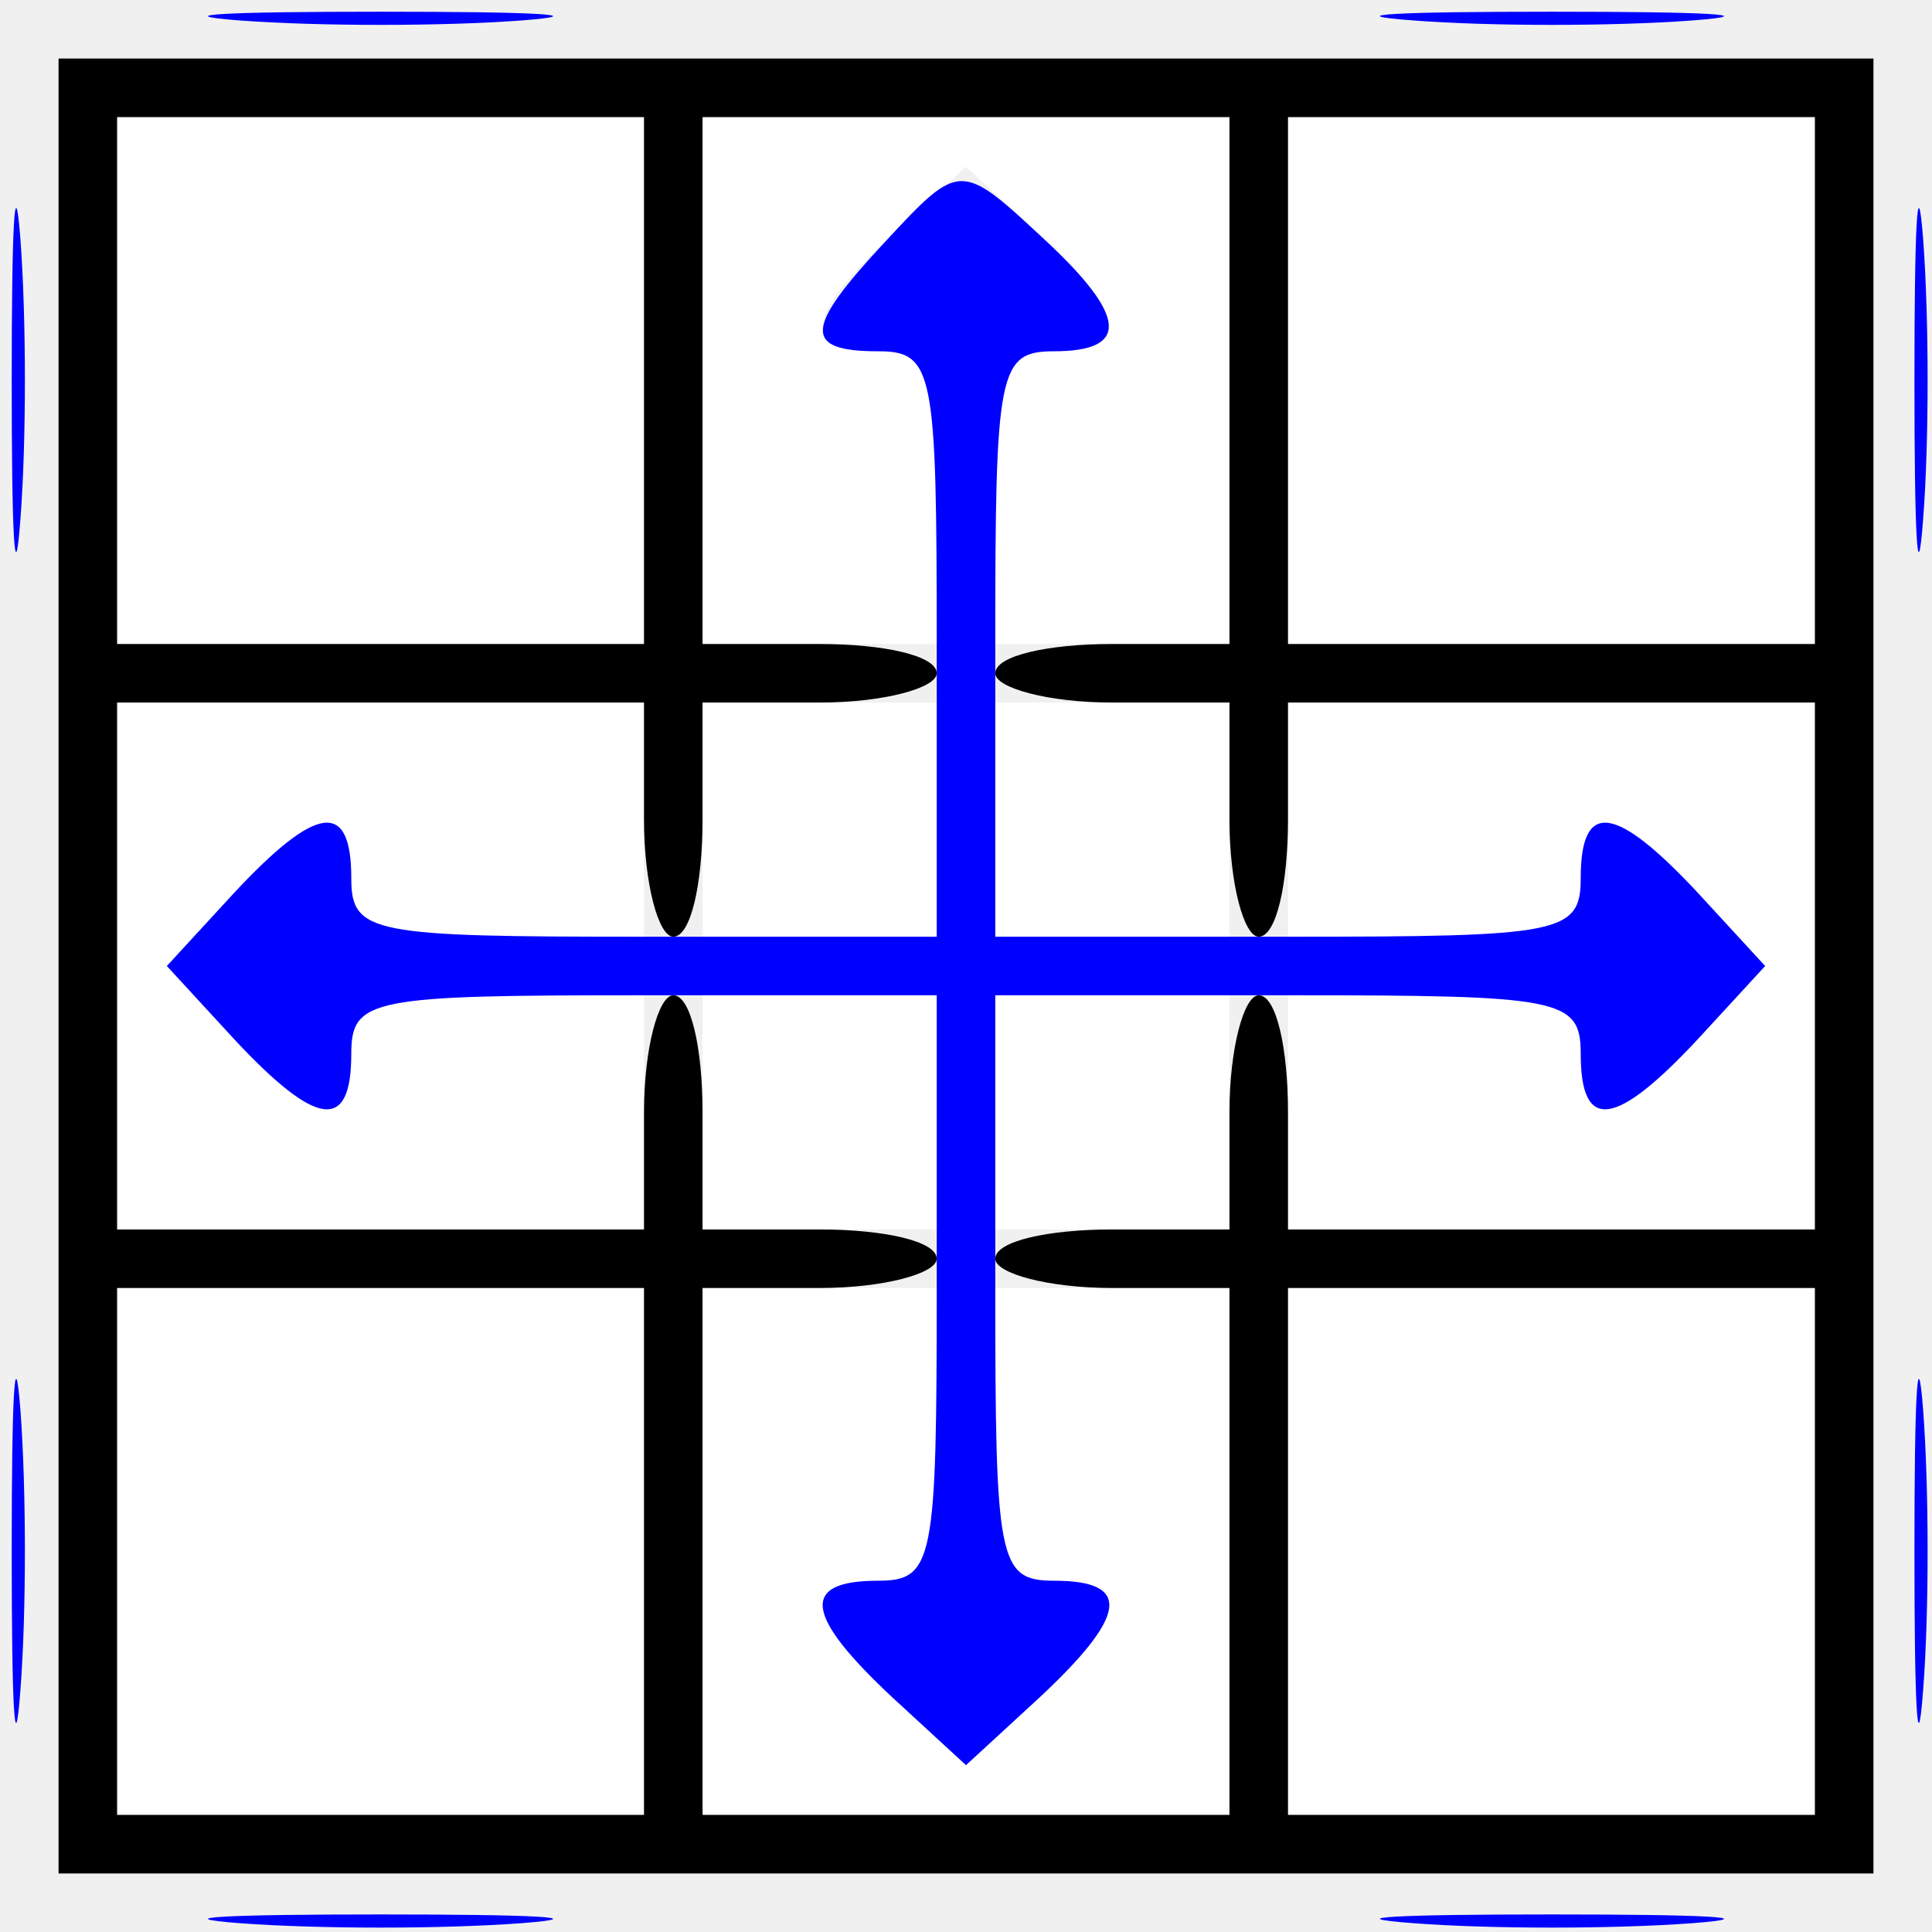
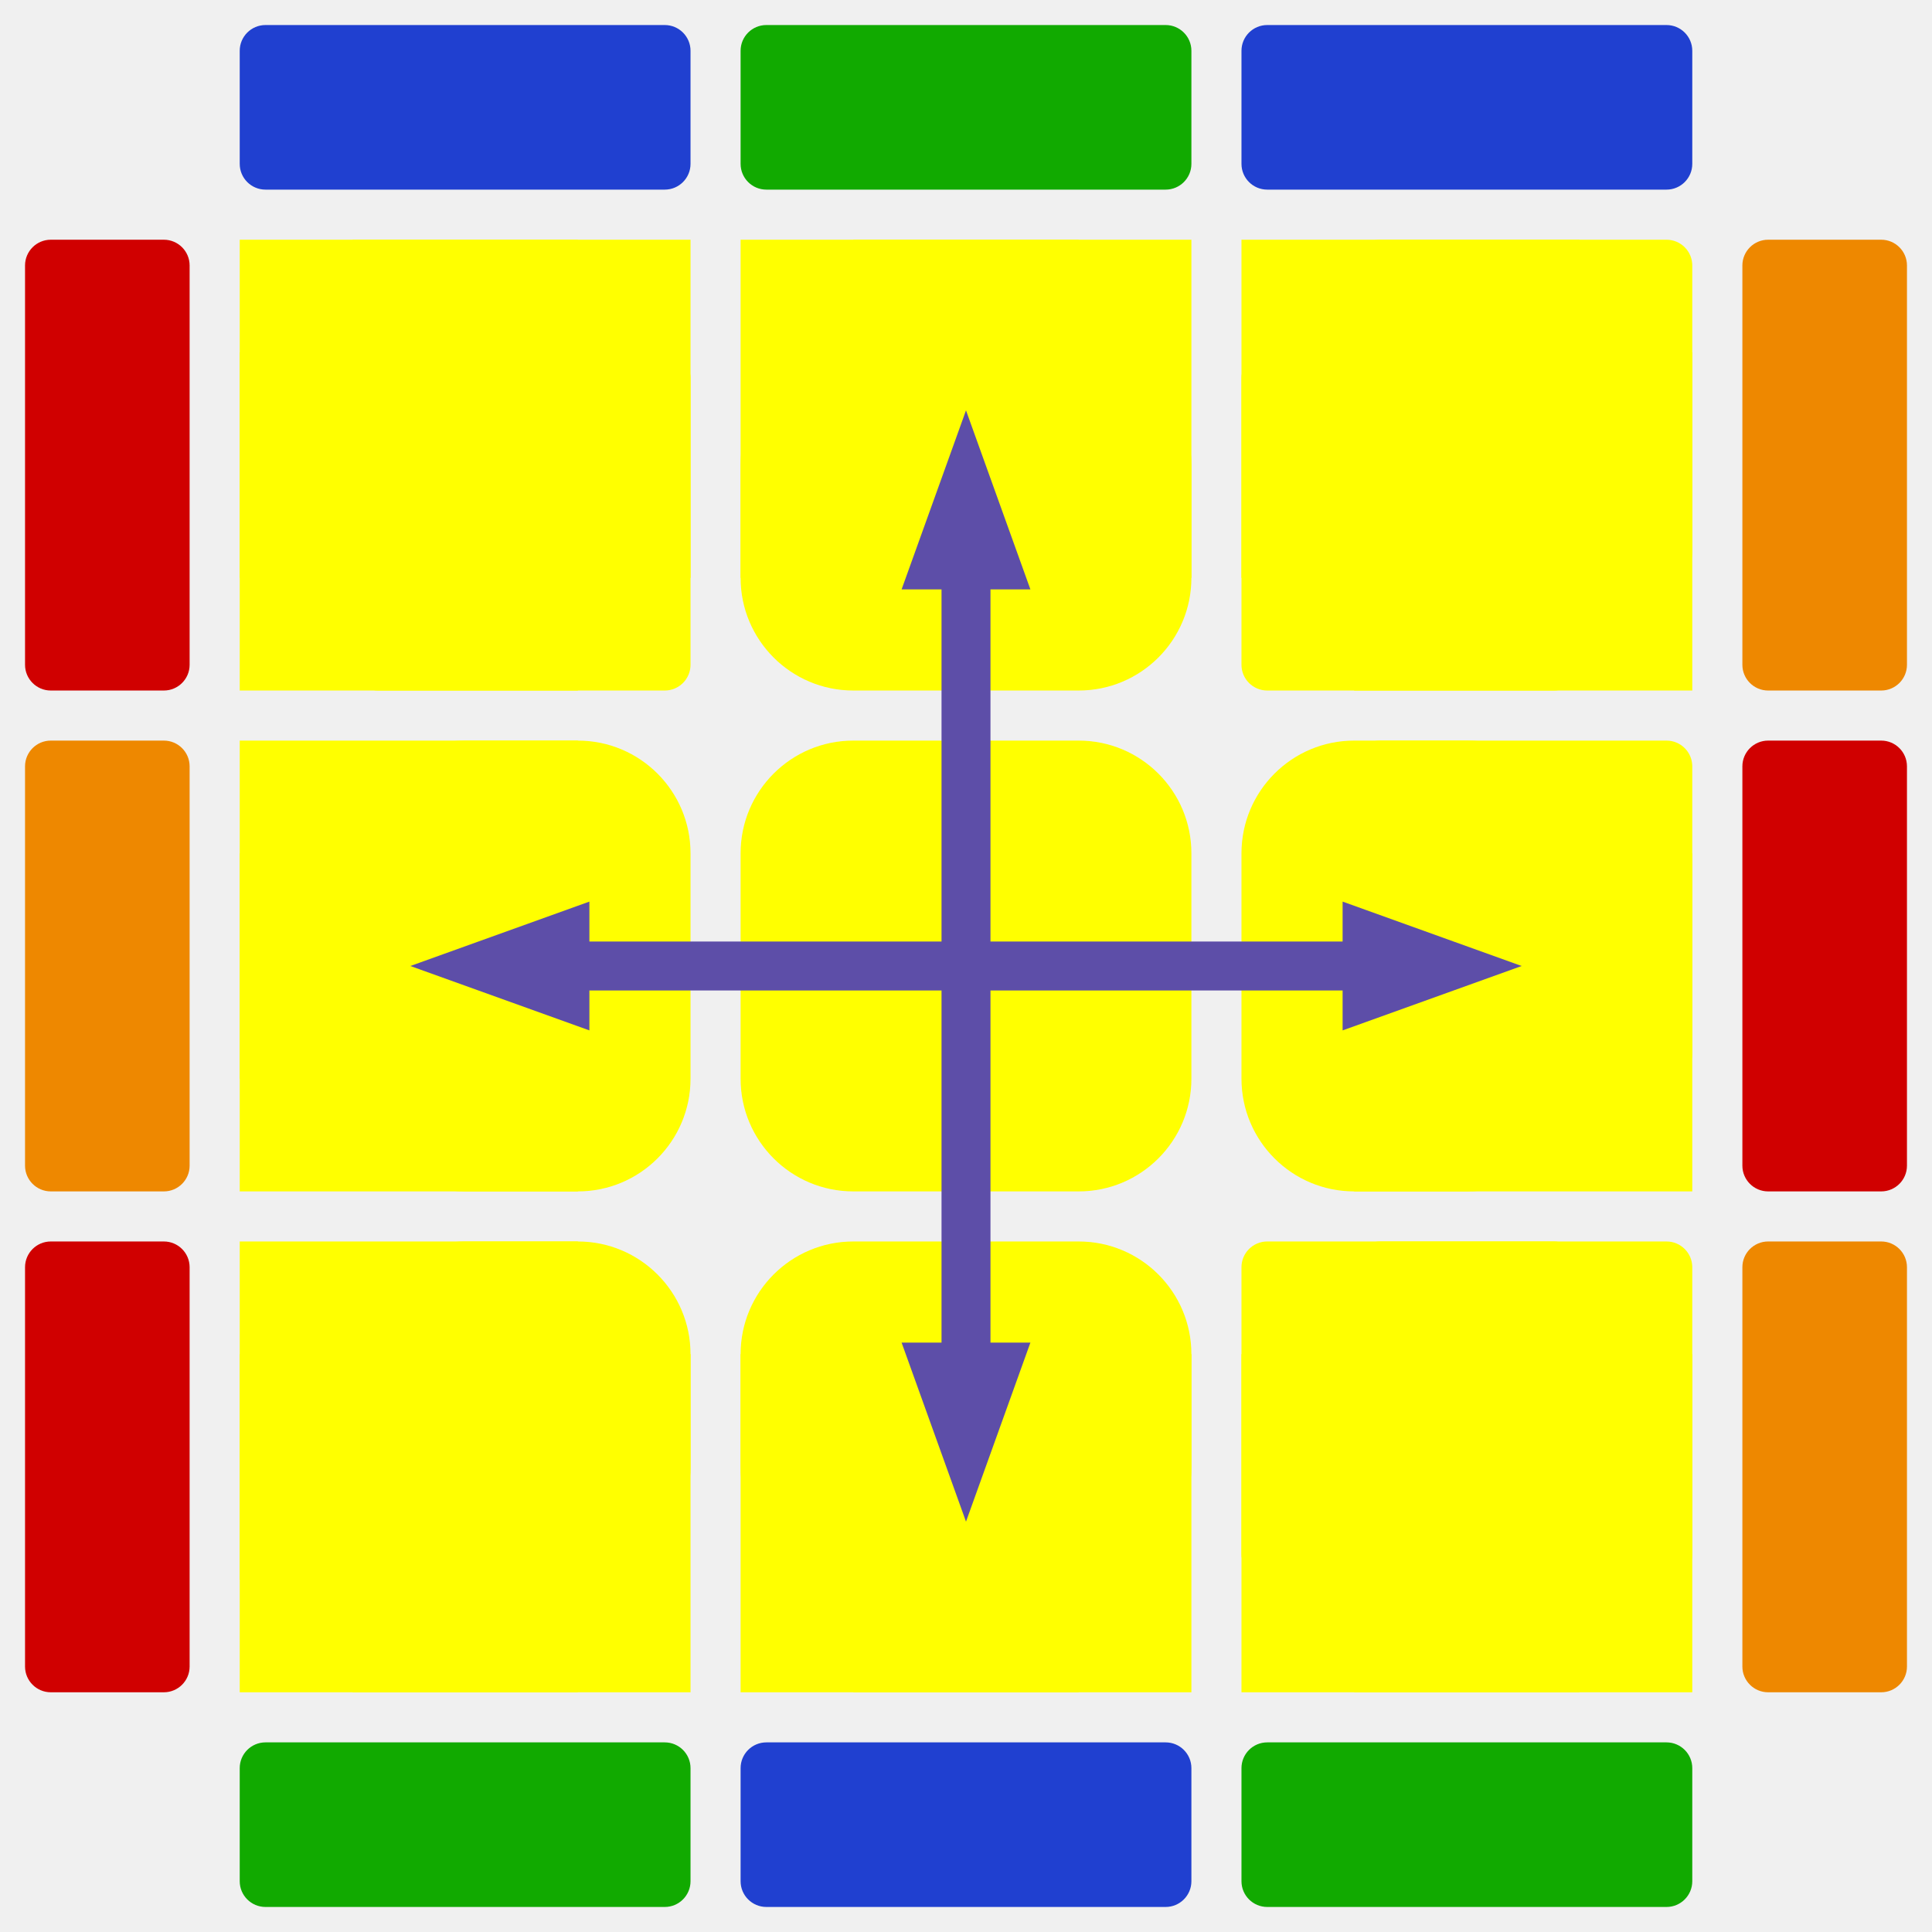
- <svg xmlns="http://www.w3.org/2000/svg" viewBox="0 0 66 66" width="66" height="66">
-   <g transform="translate(0,66) scale(0.1,-0.1)">
-     <path fill="#ffffff" d="M40 530 l0 -90 90 0 90 0 0 90 0 90 -90 0 -90 0 0 -90z M240 530 l0 -90 40 0 40 0 0 50 c0 43 -3 50 -20 50 -27 0 -25 12 5 40 l25 23 25 -23 c30 -28 32 -40 5 -40 -17 0 -20 -7 -20 -50 l0 -50 40 0 40 0 0 90 0 90 -90 0 -90 0 0 -90z M440 530 l0 -90 90 0 90 0 0 90 0 90 -90 0 -90 0 0 -90z M40 330 l0 -90 90 0 90 0 0 40 0 40 -50 0 c-43 0 -50 -3 -50 -20 0 -27 -12 -25 -40 5 l-23 25 23 25 c28 30 40 32 40 5 0 -17 7 -20 50 -20 l50 0 0 40 0 40 -90 0 -90 0 0 -90z M240 380 l0 -40 40 0 40 0 0 40 0 40 -40 0 -40 0 0 -40z M340 380 l0 -40 40 0 40 0 0 40 0 40 -40 0 -40 0 0 -40z M440 380 l0 -40 50 0 c43 0 50 3 50 20 0 27 12 25 40 -5 l23 -25 -23 -25 c-28 -30 -40 -32 -40 -5 0 17 -7 20 -50 20 l-50 0 0 -40 0 -40 90 0 90 0 0 90 0 90 -90 0 -90 0 0 -40z M240 280 l0 -40 40 0 40 0 0 40 0 40 -40 0 -40 0 0 -40z M340 280 l0 -40 40 0 40 0 0 40 0 40 -40 0 -40 0 0 -40z M40 130 l0 -90 90 0 90 0 0 90 0 90 -90 0 -90 0 0 -90z M240 130 l0 -90 90 0 90 0 0 90 0 90 -40 0 -40 0 0 -50 c0 -43 3 -50 20 -50 27 0 25 -12 -5 -40 l-25 -23 -25 23 c-30 28 -32 40 -5 40 17 0 20 7 20 50 l0 50 -40 0 -40 0 0 -90z M440 130 l0 -90 90 0 90 0 0 90 0 90 -90 0 -90 0 0 -90z" />
-     <path fill="#000000" d="M20 330 l0 -310 310 0 310 0 0 310 0 310 -310 0 -310 0 0 -310z m200 200 l0 -90 -90 0 -90 0 0 90 0 90 90 0 90 0 0 -90z m200 0 l0 -90 -40 0 c-22 0 -40 -4 -40 -10 0 -5 18 -10 40 -10 l40 0 0 -40 c0 -22 5 -40 10 -40 6 0 10 18 10 40 l0 40 90 0 90 0 0 -90 0 -90 -90 0 -90 0 0 40 c0 22 -4 40 -10 40 -5 0 -10 -18 -10 -40 l0 -40 -40 0 c-22 0 -40 -4 -40 -10 0 -5 18 -10 40 -10 l40 0 0 -90 0 -90 -90 0 -90 0 0 90 0 90 40 0 c22 0 40 5 40 10 0 6 -18 10 -40 10 l-40 0 0 40 c0 22 -4 40 -10 40 -5 0 -10 -18 -10 -40 l0 -40 -90 0 -90 0 0 90 0 90 90 0 90 0 0 -40 c0 -22 5 -40 10 -40 6 0 10 18 10 40 l0 40 40 0 c22 0 40 5 40 10 0 6 -18 10 -40 10 l-40 0 0 90 0 90 90 0 90 0 0 -90z m200 0 l0 -90 -90 0 -90 0 0 90 0 90 90 0 90 0 0 -90z m-400 -400 l0 -90 -90 0 -90 0 0 90 0 90 90 0 90 0 0 -90z m400 0 l0 -90 -90 0 -90 0 0 90 0 90 90 0 90 0 0 -90z" />
-     <path fill="#0000ff" d="M82 653 c27 -2 69 -2 96 0 26 2 4 3 -48 3 -52 0 -74 -1 -48 -3z M483 653 c26 -2 68 -2 95 0 26 2 4 3 -48 3 -52 0 -74 -1 -47 -3z M4 530 c0 -52 1 -74 3 -47 2 26 2 68 0 95 -2 26 -3 4 -3 -48z M654 530 c0 -52 1 -74 3 -47 2 26 2 68 0 95 -2 26 -3 4 -3 -48z M302 577 c-27 -29 -28 -37 -2 -37 19 0 20 -7 20 -100 l0 -100 -100 0 c-93 0 -100 1 -100 20 0 27 -12 25 -40 -5 l-23 -25 23 -25 c28 -30 40 -32 40 -5 0 19 7 20 100 20 l100 0 0 -100 c0 -93 -1 -100 -20 -100 -27 0 -25 -12 5 -40 l25 -23 25 23 c30 28 32 40 5 40 -19 0 -20 7 -20 100 l0 100 100 0 c93 0 100 -1 100 -20 0 -27 12 -25 40 5 l23 25 -23 25 c-28 30 -40 32 -40 5 0 -19 -7 -20 -100 -20 l-100 0 0 100 c0 93 1 100 20 100 26 0 25 12 -3 38 -29 27 -29 27 -55 -1z M4 130 c0 -52 1 -74 3 -47 2 26 2 68 0 95 -2 26 -3 4 -3 -48z M654 130 c0 -52 1 -74 3 -47 2 26 2 68 0 95 -2 26 -3 4 -3 -48z M82 3 c27 -2 69 -2 96 0 26 2 4 3 -48 3 -52 0 -74 -1 -48 -3z M483 3 c26 -2 68 -2 95 0 26 2 4 3 -48 3 -52 0 -74 -1 -47 -3z" />
-   </g>
+ <svg xmlns="http://www.w3.org/2000/svg" version="1.1" viewBox="0 0 75 75" width="75" height="75">
+   <rect width="13.125" height="13.125" x="9.306" y="9.306" rx="0" ry="0" fill="#ffff00" />
+   <rect width="13.125" height="13.125" x="9.306" y="13.681" rx="0" ry="0" fill="#ffff00" />
+   <rect width="13.125" height="13.125" x="13.681" y="9.306" rx="0" ry="0" fill="#ffff00" />
+   <rect width="13.125" height="13.125" x="13.681" y="13.681" rx="1" ry="1" fill="#ffff00" />
+   <rect width="13.125" height="13.125" x="9.306" y="28.75" rx="0" ry="0" fill="#ffff00" />
+   <rect width="13.125" height="13.125" x="9.306" y="33.125" rx="0" ry="0" fill="#ffff00" />
+   <rect width="13.125" height="13.125" x="13.681" y="28.75" rx="4.375" ry="4.375" fill="#ffff00" />
+   <rect width="13.125" height="13.125" x="13.681" y="33.125" rx="4.375" ry="4.375" fill="#ffff00" />
+   <rect width="13.125" height="13.125" x="9.306" y="48.194" rx="0" ry="0" fill="#ffff00" />
+   <rect width="13.125" height="13.125" x="9.306" y="52.569" rx="0" ry="0" fill="#ffff00" />
+   <rect width="13.125" height="13.125" x="13.681" y="48.194" rx="4.375" ry="4.375" fill="#ffff00" />
+   <rect width="13.125" height="13.125" x="13.681" y="52.569" rx="0" ry="0" fill="#ffff00" />
+   <rect width="13.125" height="13.125" x="28.75" y="9.306" rx="0" ry="0" fill="#ffff00" />
+   <rect width="13.125" height="13.125" x="28.75" y="13.681" rx="4.375" ry="4.375" fill="#ffff00" />
+   <rect width="13.125" height="13.125" x="33.125" y="9.306" rx="0" ry="0" fill="#ffff00" />
+   <rect width="13.125" height="13.125" x="33.125" y="13.681" rx="4.375" ry="4.375" fill="#ffff00" />
+   <rect width="13.125" height="13.125" x="28.75" y="28.75" rx="4.375" ry="4.375" fill="#ffff00" />
+   <rect width="13.125" height="13.125" x="28.75" y="33.125" rx="4.375" ry="4.375" fill="#ffff00" />
+   <rect width="13.125" height="13.125" x="33.125" y="28.75" rx="4.375" ry="4.375" fill="#ffff00" />
+   <rect width="13.125" height="13.125" x="33.125" y="33.125" rx="4.375" ry="4.375" fill="#ffff00" />
+   <rect width="13.125" height="13.125" x="28.75" y="48.194" rx="4.375" ry="4.375" fill="#ffff00" />
+   <rect width="13.125" height="13.125" x="28.75" y="52.569" rx="0" ry="0" fill="#ffff00" />
+   <rect width="13.125" height="13.125" x="33.125" y="48.194" rx="4.375" ry="4.375" fill="#ffff00" />
+   <rect width="13.125" height="13.125" x="33.125" y="52.569" rx="0" ry="0" fill="#ffff00" />
+   <rect width="13.125" height="13.125" x="48.194" y="9.306" rx="0" ry="0" fill="#ffff00" />
+   <rect width="13.125" height="13.125" x="48.194" y="13.681" rx="1" ry="1" fill="#ffff00" />
+   <rect width="13.125" height="13.125" x="52.569" y="9.306" rx="1" ry="1" fill="#ffff00" />
+   <rect width="13.125" height="13.125" x="52.569" y="13.681" rx="0" ry="0" fill="#ffff00" />
+   <rect width="13.125" height="13.125" x="48.194" y="28.75" rx="4.375" ry="4.375" fill="#ffff00" />
+   <rect width="13.125" height="13.125" x="48.194" y="33.125" rx="4.375" ry="4.375" fill="#ffff00" />
+   <rect width="13.125" height="13.125" x="52.569" y="28.75" rx="1" ry="1" fill="#ffff00" />
+   <rect width="13.125" height="13.125" x="52.569" y="33.125" rx="0" ry="0" fill="#ffff00" />
+   <rect width="13.125" height="13.125" x="48.194" y="48.194" rx="1" ry="1" fill="#ffff00" />
+   <rect width="13.125" height="13.125" x="48.194" y="52.569" rx="0" ry="0" fill="#ffff00" />
+   <rect width="13.125" height="13.125" x="52.569" y="48.194" rx="1" ry="1" fill="#ffff00" />
+   <rect width="13.125" height="13.125" x="52.569" y="52.569" rx="0" ry="0" fill="#ffff00" />
+   <rect width="17.5" height="6.389" x="9.306" y="0.972" rx="1" ry="1" fill="#2040d0" />
+   <rect width="17.5" height="6.389" x="9.306" y="67.639" rx="1" ry="1" fill="#11aa00" />
+   <rect width="6.389" height="17.5" x="0.972" y="9.306" rx="1" ry="1" fill="#d00000" />
+   <rect width="6.389" height="17.5" x="67.639" y="9.306" rx="1" ry="1" fill="#ee8800" />
+   <rect width="17.5" height="6.389" x="28.75" y="0.972" rx="1" ry="1" fill="#11aa00" />
+   <rect width="17.5" height="6.389" x="28.75" y="67.639" rx="1" ry="1" fill="#2040d0" />
+   <rect width="6.389" height="17.5" x="0.972" y="28.75" rx="1" ry="1" fill="#ee8800" />
+   <rect width="6.389" height="17.5" x="67.639" y="28.75" rx="1" ry="1" fill="#d00000" />
+   <rect width="17.5" height="6.389" x="48.194" y="0.972" rx="1" ry="1" fill="#2040d0" />
+   <rect width="17.5" height="6.389" x="48.194" y="67.639" rx="1" ry="1" fill="#11aa00" />
+   <rect width="6.389" height="17.5" x="0.972" y="48.194" rx="1" ry="1" fill="#d00000" />
+   <rect width="6.389" height="17.5" x="67.639" y="48.194" rx="1" ry="1" fill="#ee8800" />
+   <path d="M37.5,15.93L35,22.88L36.55,22.88L36.55,52.12L35,52.12L37.5,59.07L40,52.12L38.45,52.12L38.45,22.88L40,22.88Z" fill="#5d4ea8" />
+   <path d="M15.93,37.5L22.88,40L22.88,38.45L52.12,38.45L52.12,40L59.07,37.5L52.12,35L52.12,36.55L22.88,36.55L22.88,35Z" fill="#5d4ea8" />
</svg>
